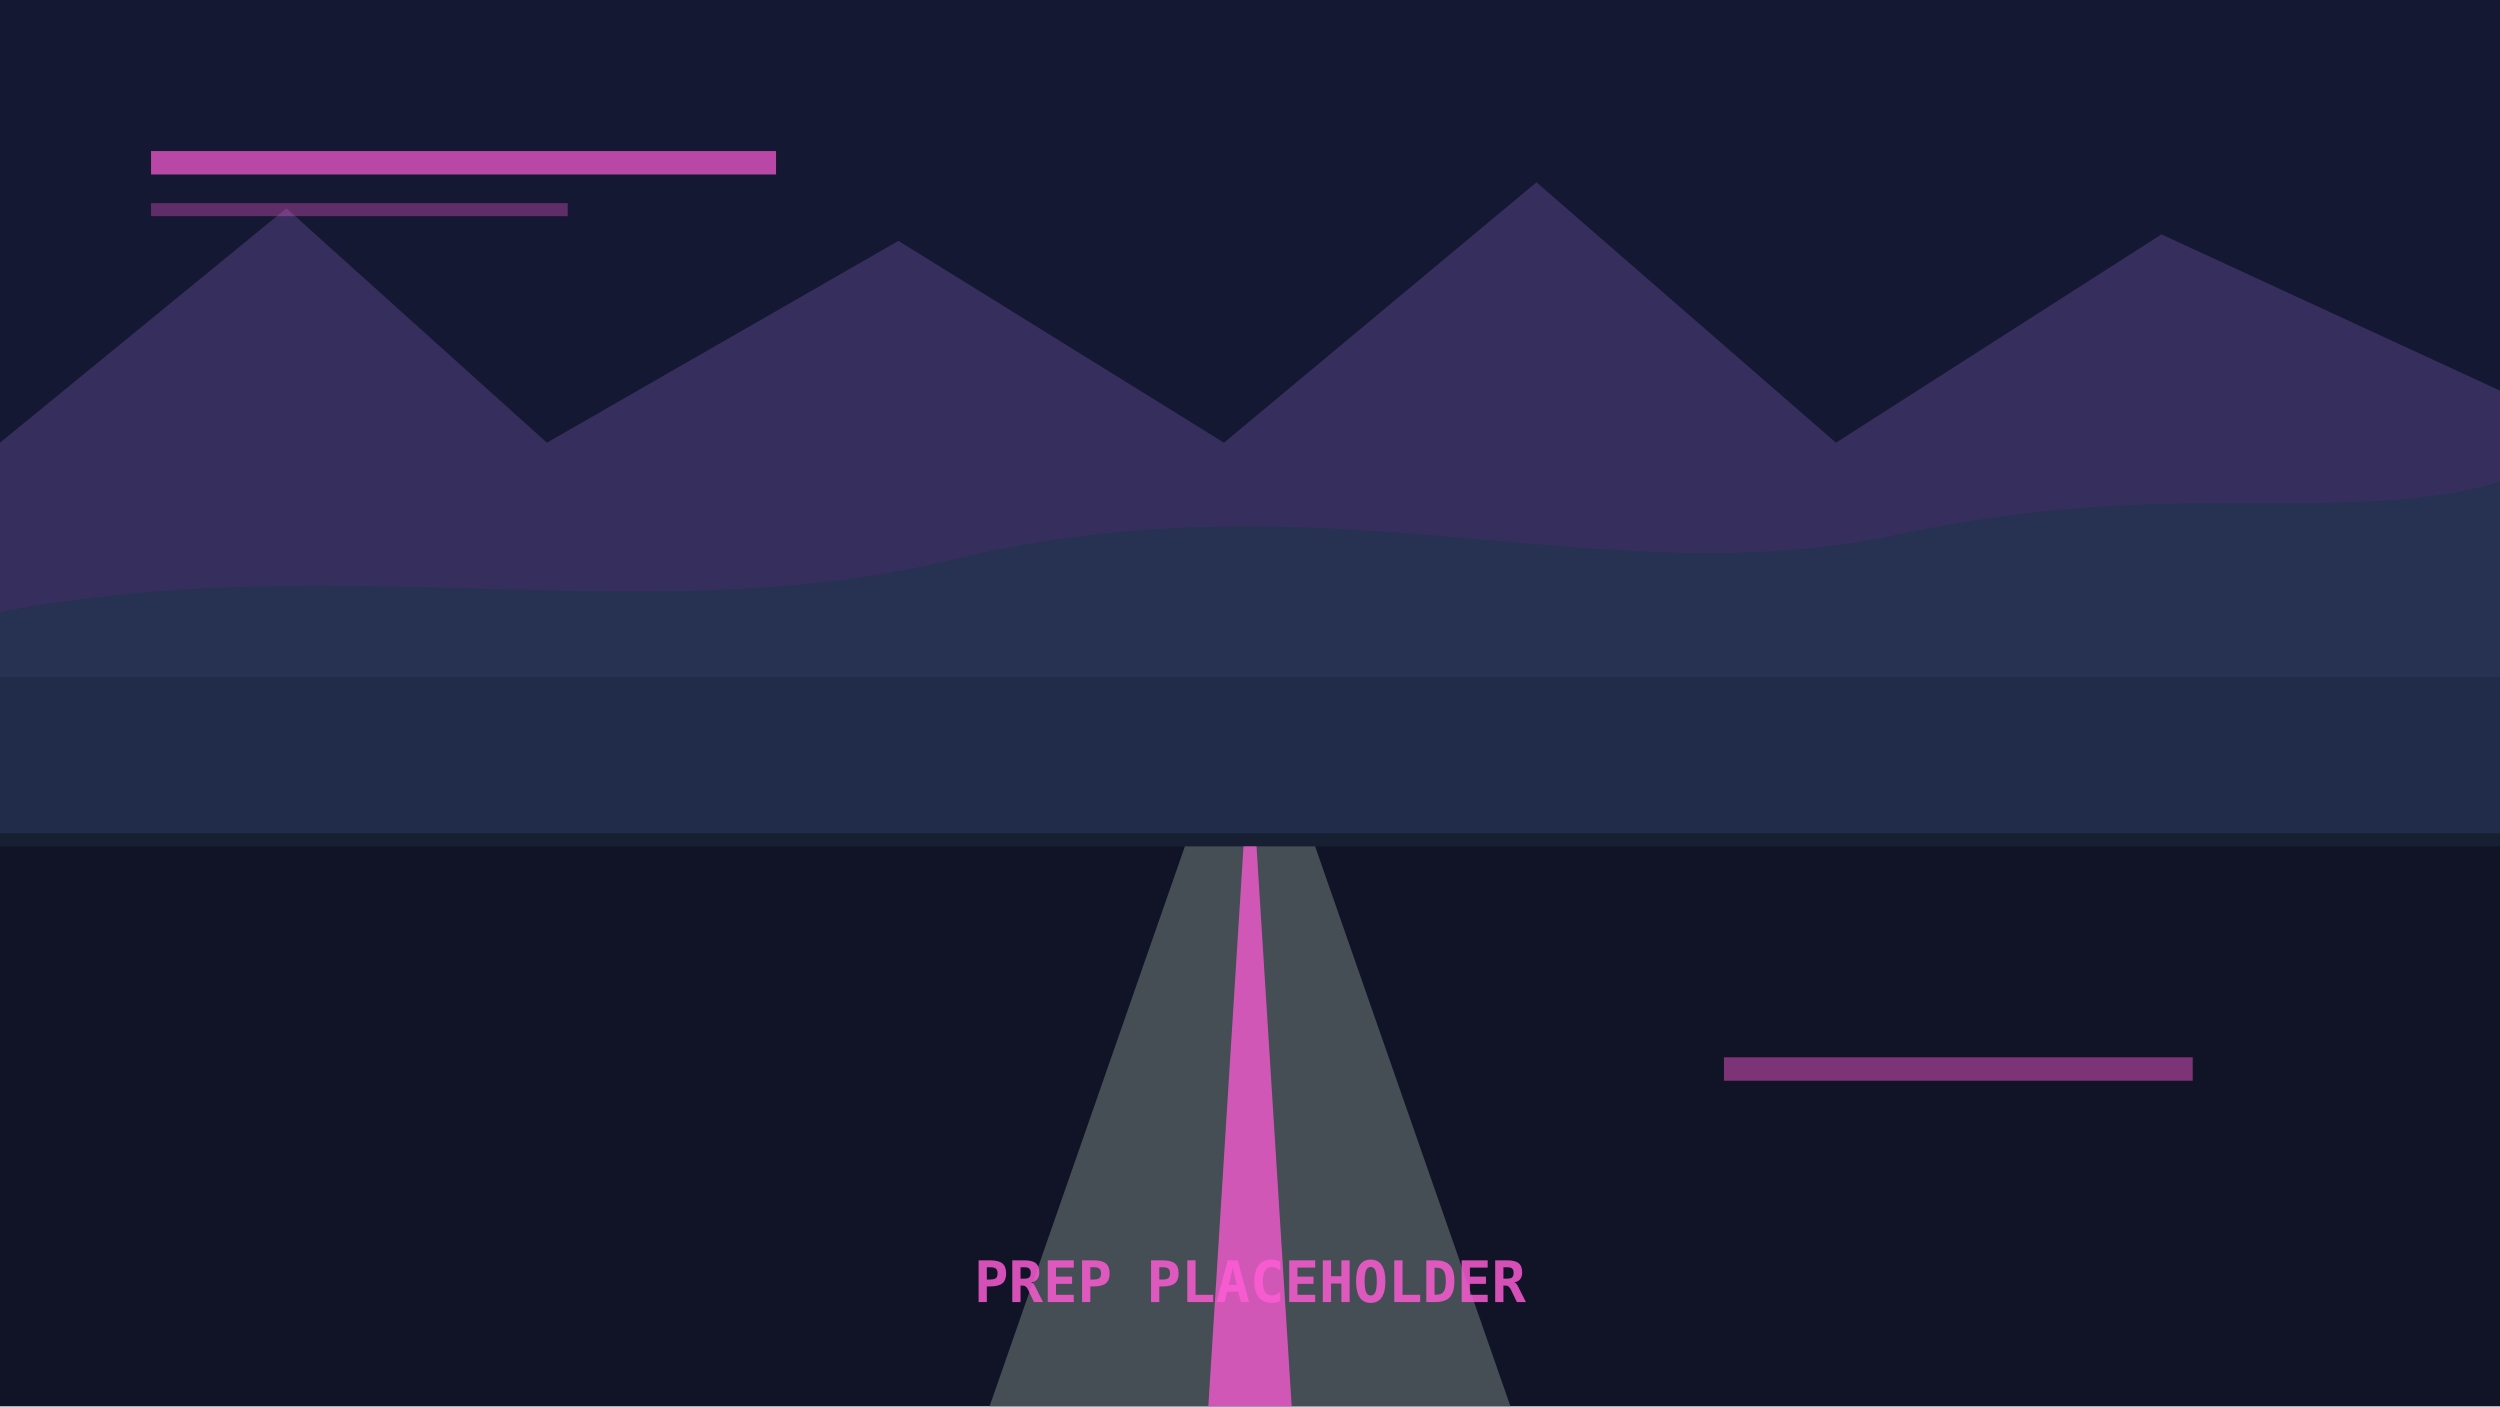
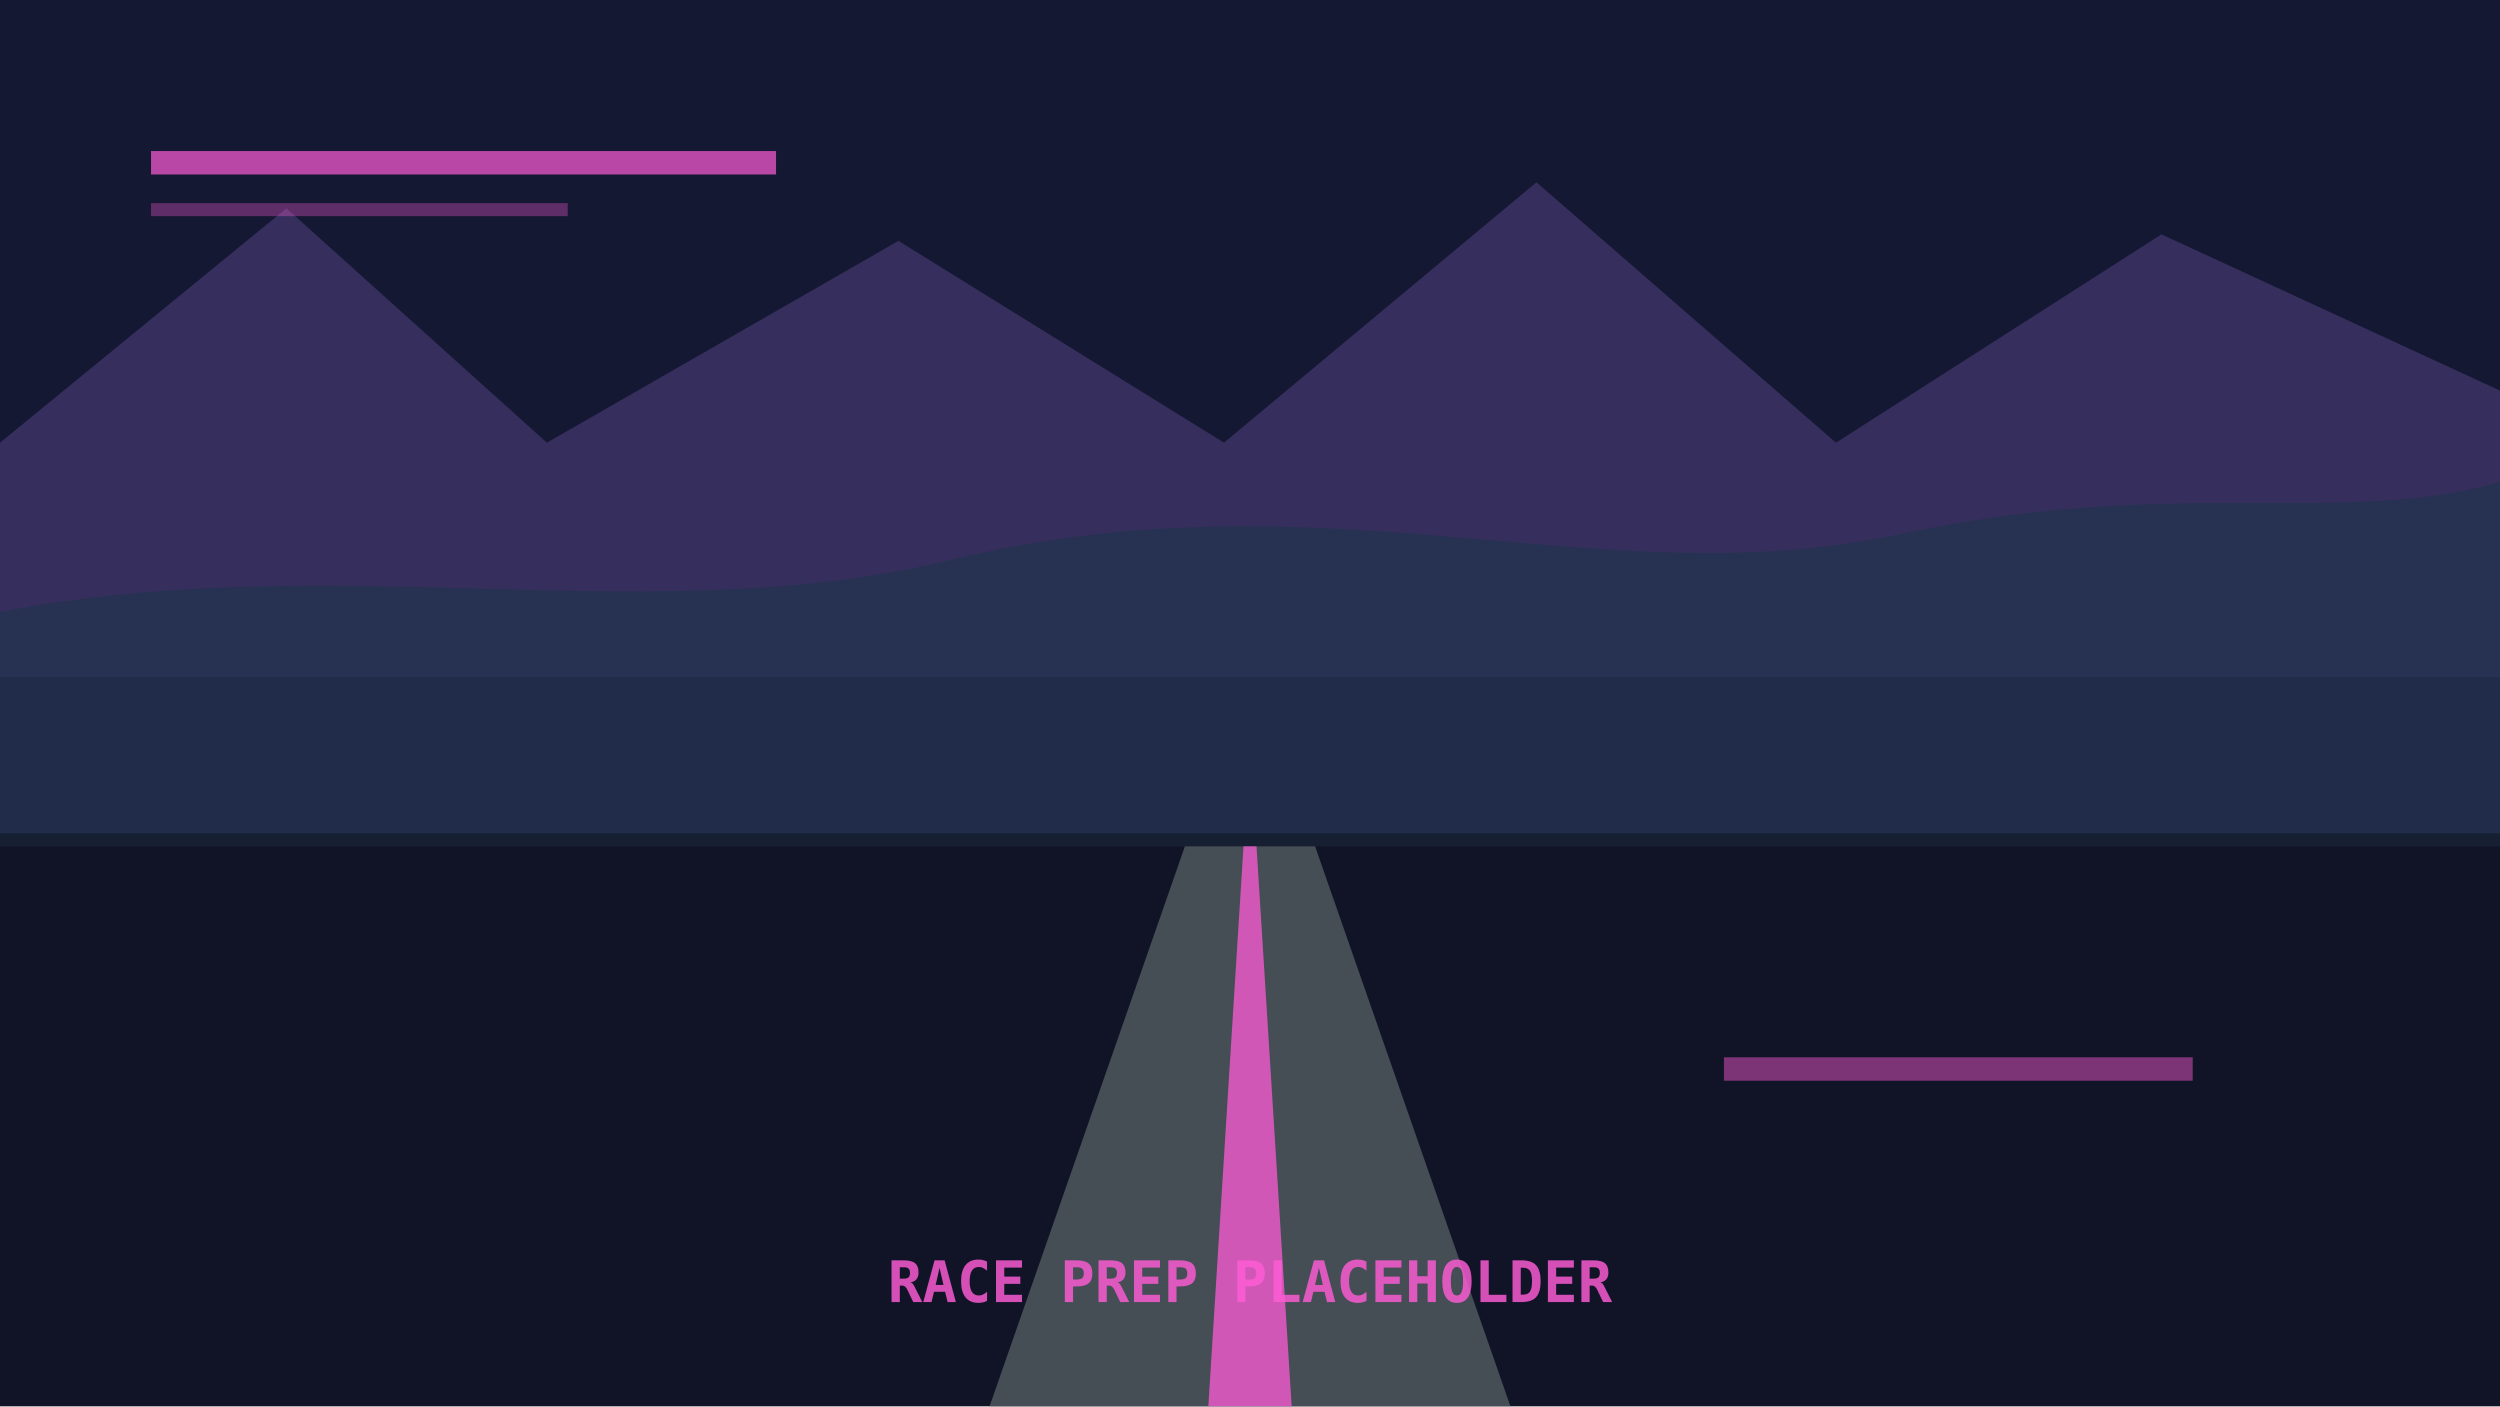
<svg xmlns="http://www.w3.org/2000/svg" width="1920" height="1080" viewBox="0 0 1920 1080" role="img" aria-label="VibeGear2 placeholder art">
  <rect width="1920" height="1080" fill="#151833" />
  <path d="M0 340 L220 160 L420 340 L690 185 L940 340 L1180 140 L1410 340 L1660 180 L1920 300 L1920 520 L0 520 Z" fill="#4c3d79" opacity="0.6" />
  <path d="M0 470 C260 420 500 486 730 430 C1020 360 1230 460 1460 410 C1670 365 1800 405 1920 370 L1920 650 L0 650 Z" fill="#22324f" opacity="0.78" />
  <rect x="0" y="640" width="1920" height="440" fill="#0b1019" opacity="0.45" />
  <path d="M760 1080 L910 650 L1010 650 L1160 1080 Z" fill="#535b60" opacity="0.8" />
  <path d="M928 1080 L955 650 L965 650 L992 1080 Z" fill="#ff5bd6" opacity="0.75" />
  <rect x="116" y="116" width="480" height="18" fill="#ff5bd6" opacity="0.7" />
  <rect x="116" y="156" width="320" height="10" fill="#ff5bd6" opacity="0.32" />
  <rect x="1324" y="812" width="360" height="18" fill="#ff5bd6" opacity="0.45" />
-   <text x="960" y="1000" text-anchor="middle" font-family="monospace" font-size="44" font-weight="700" fill="#ff5bd6" opacity="0.82">PREP PLACEHOLDER</text>
+   <text x="960" y="1000" text-anchor="middle" font-family="monospace" font-size="44" font-weight="700" fill="#ff5bd6" opacity="0.82">RACE PREP PLACEHOLDER</text>
</svg>
